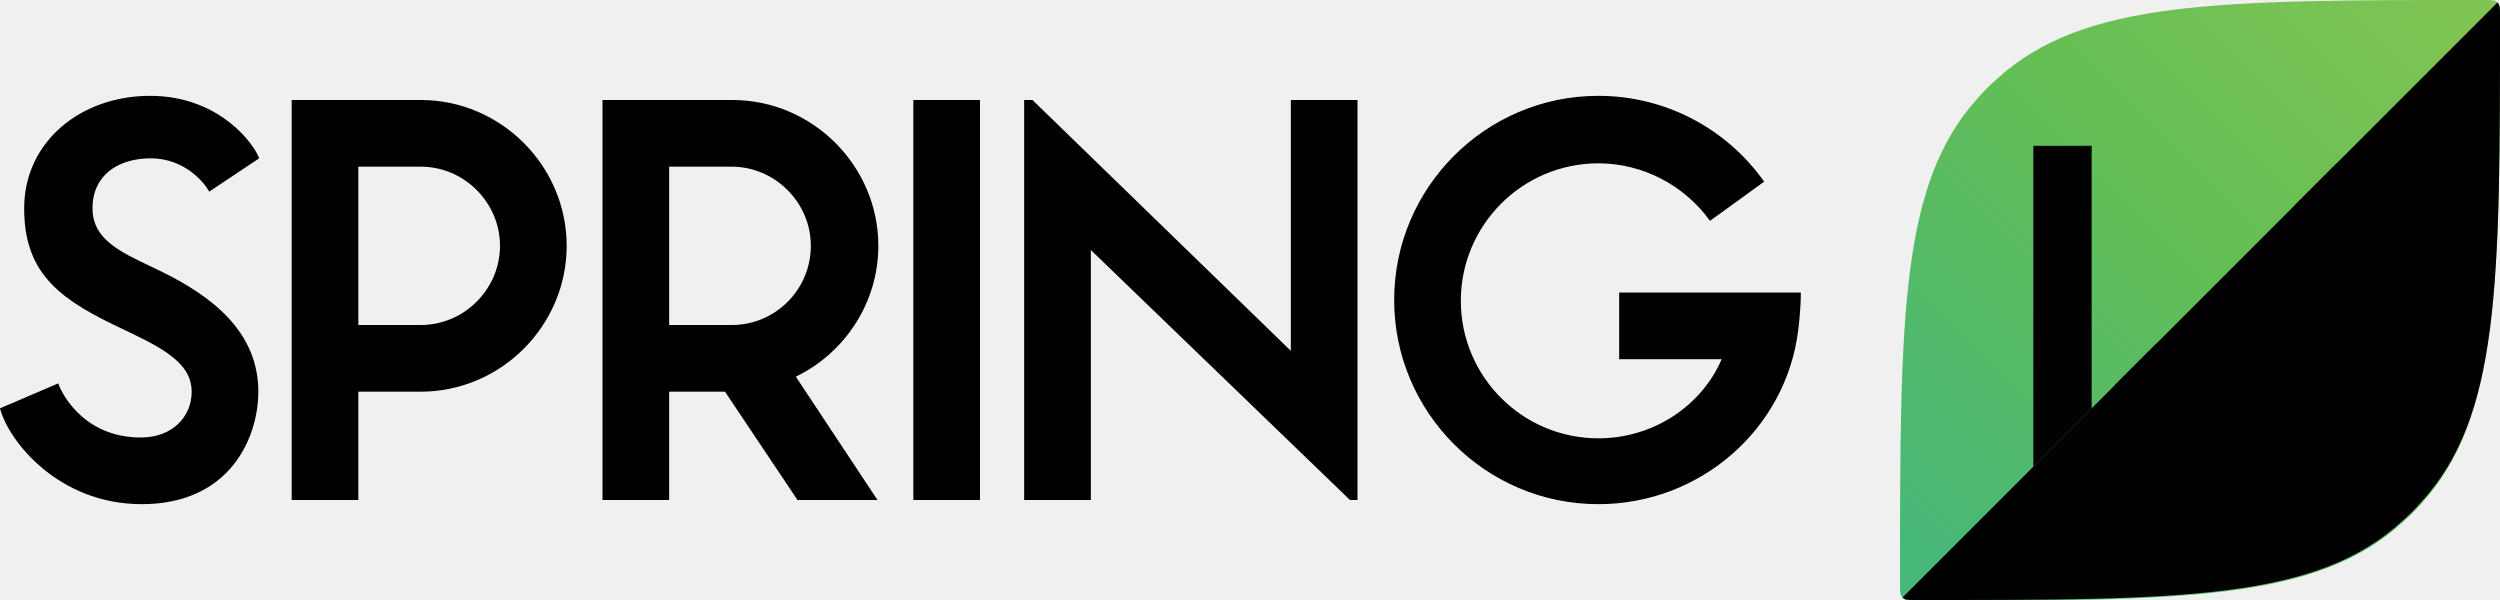
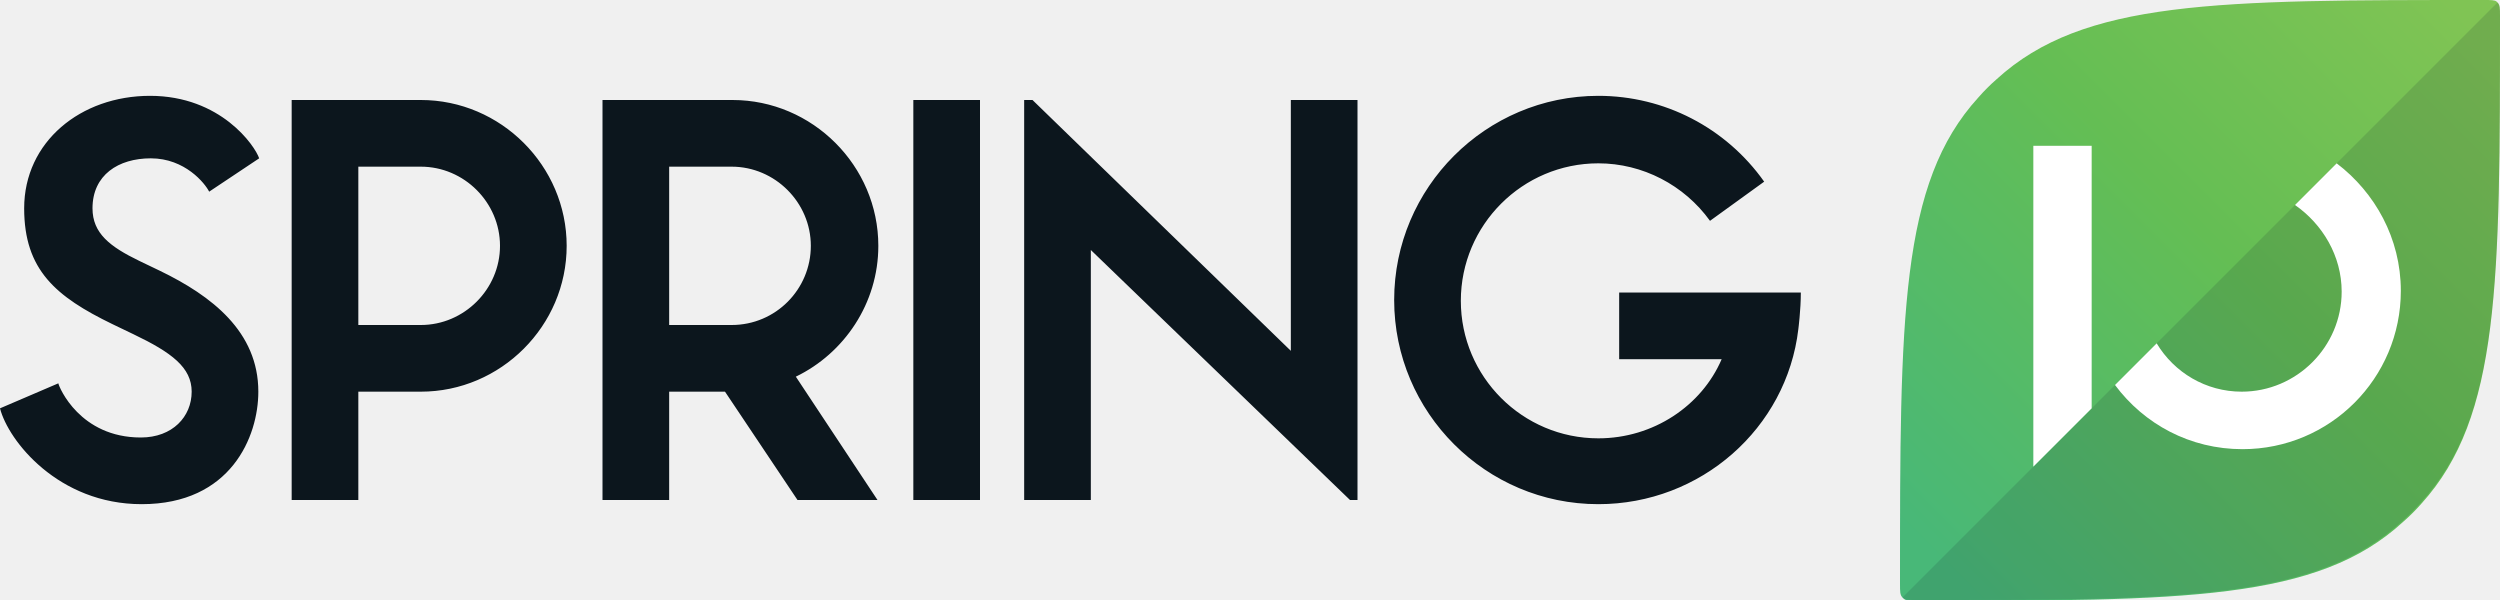
<svg xmlns="http://www.w3.org/2000/svg" xml:space="preserve" style="enable-background:new 0 0 300 72" viewBox="0 0 300 72">
+   <style>.pls1{fill:#0c161d}.pls2{fill:#12212b;fill-opacity:.14}.pls3{fill:#fff}</style>
  <linearGradient id="a" x1="228.293" x2="299.707" y1="71.707" y2=".293" gradientUnits="userSpaceOnUse">
    <stop offset=".06" style="stop-color:#48b878" />
    <stop offset=".56" style="stop-color:#64be54" />
    <stop offset=".96" style="stop-color:#80c454" />
  </linearGradient>
  <path d="M228 70.1c0 .9 0 1.3.3 1.6l.1.1c.3.3.7.3 1.6.3 32.1 0 48.1 0 58.4-9.5.8-.7 1.5-1.4 2.2-2.2C300 50 300 34 300 1.9c0-.9 0-1.3-.3-1.6l-.1-.1c-.2-.2-.7-.2-1.5-.2C266 0 250 0 239.6 9.5c-.8.7-1.5 1.4-2.2 2.2C228 22 228 38 228 70.1z" style="fill:url(#a)" />
  <path d="M109.6 12h8v48h-8zM50.5 12H35v48h8V47h7.5C60.1 47 68 39.1 68 29.5S60.1 12 50.5 12zm0 27H43V20h7.5c5.2 0 9.5 4.3 9.5 9.5S55.7 39 50.5 39zM105.3 60l-9.8-14.8c5.8-2.8 9.9-8.8 9.9-15.7 0-9.6-7.9-17.5-17.5-17.5H72.3v48h8V47H87l8.7 13h9.6zM87.8 39h-7.5V20h7.5c5.2 0 9.5 4.3 9.5 9.5S93.1 39 87.8 39zM191.8 60.5c-13.5 0-24.5-11-24.5-24.5s11-24.5 24.5-24.5c7.9 0 15.3 3.8 19.9 10.3l-6.5 4.7c-3.1-4.3-8.1-6.9-13.4-6.9-9.1 0-16.5 7.4-16.5 16.5s7.4 16.5 16.5 16.5c6.6 0 12.4-3.9 14.8-9.5h-12.3v-8h21.8c0 2.1-.3 4.4-.3 4.4-1.4 11.9-11.7 21-24 21zM154.9 42.1l-31-30.1h-1v48h8V30L162 60h.9V12h-8zM17 60.5C7 60.5 1 52.9 0 49l7-3c.1.5 2.6 6.5 9.9 6.5 3.8 0 6.1-2.5 6.1-5.5 0-2.9-2.4-4.7-7-6.9l-2.5-1.2C6.7 35.6 2.9 32.4 2.9 25c0-8 6.8-13.5 15.1-13.5 8.5 0 12.6 6 13.1 7.5l-6 4c-.5-1-2.9-4-7-4-3.9 0-7 2-7 6 0 3 2.1 4.6 5.6 6.3l2.5 1.2C25.4 35.5 31 39.8 31 47c0 5.4-3.3 13.5-14 13.5z" class="pls1" />
  <path d="M228.3 71.7c.3.3.7.3 1.6.3 32.1 0 48.1 0 58.4-9.5.8-.7 1.5-1.4 2.2-2.2C300 50 300 34 300 1.9c0-.9 0-1.3-.3-1.6l-71.4 71.4z" class="pls2" />
  <path d="M281 35c0 6.6-5.4 12-12 12-4.3 0-8.1-2.3-10.2-5.8l-5 5c3.5 4.7 9 7.7 15.3 7.7 10.5 0 19-8.5 19-19 0-6.3-3.1-11.8-7.7-15.3l-5 5c3.3 2.3 5.6 6.1 5.6 10.4zM251 49V17.5h-7V56z" class="pls3" />
</svg>
